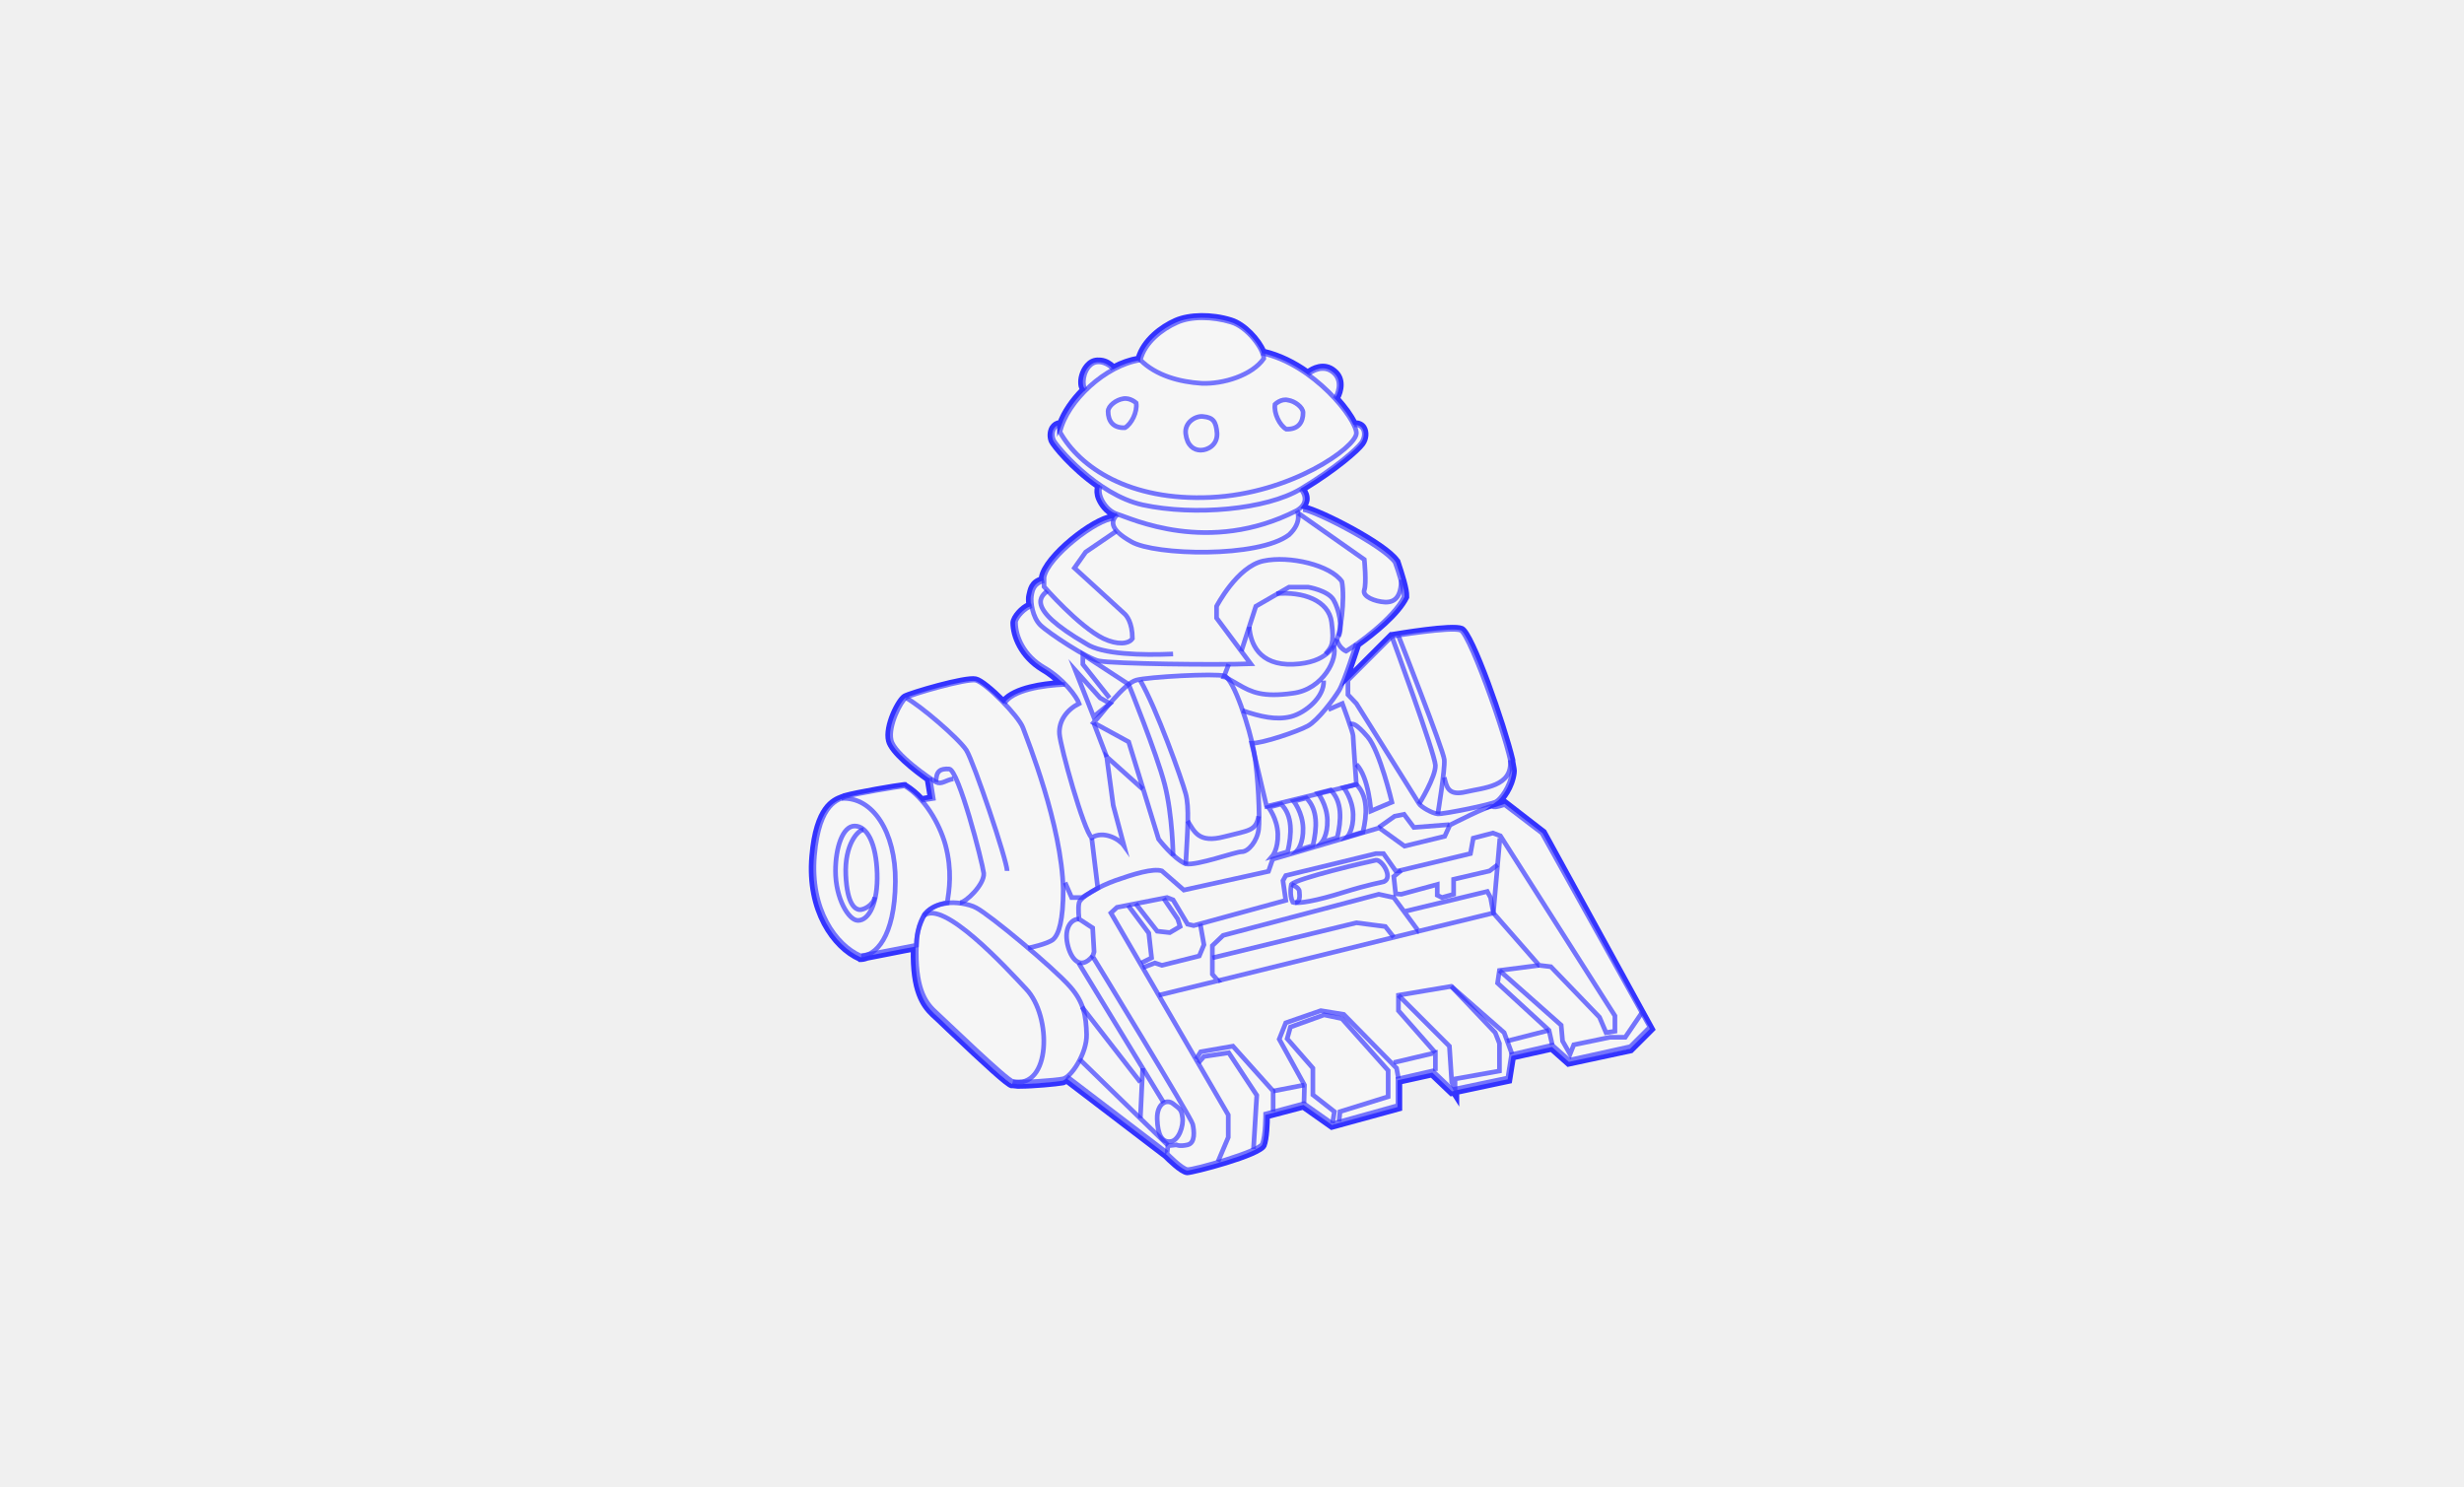
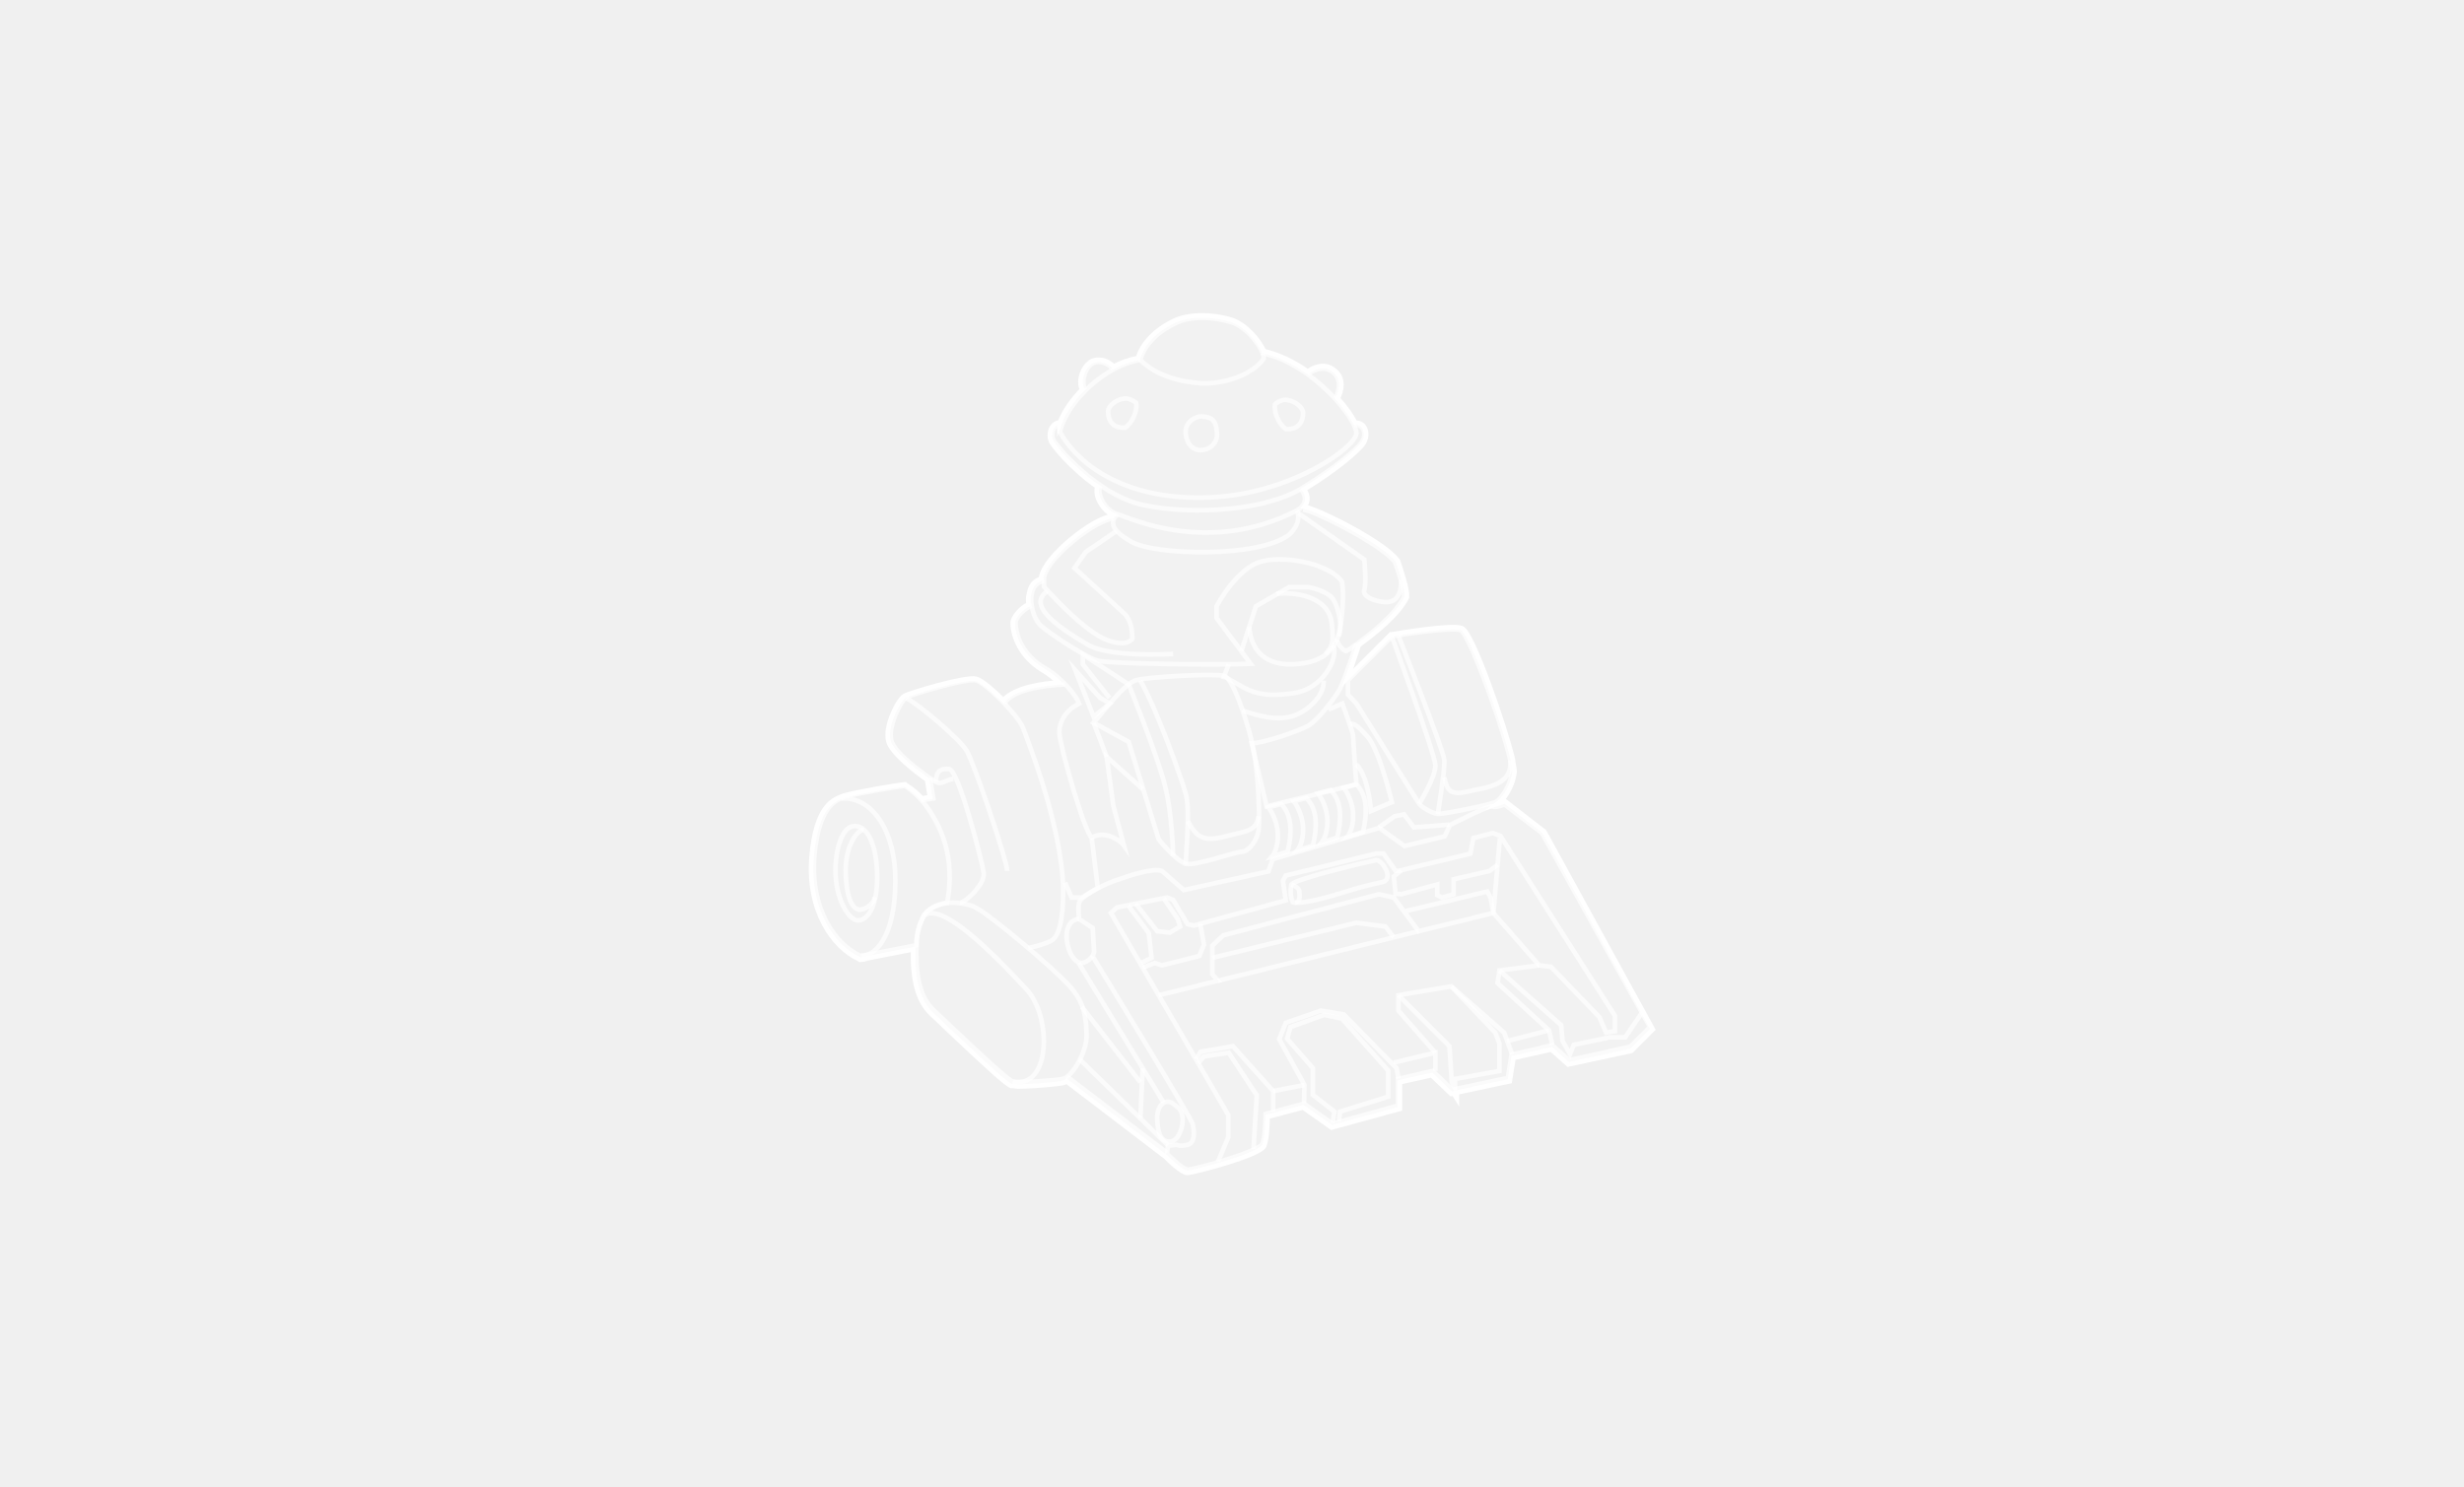
<svg id="bp-139" viewBox="0 0 527 318">
  <style type="text/css">
- 	.st0{fill:#fff6;stroke:#33f;stroke-miterlimit:10;}
- 	.st1{fill:none;stroke:#33fa;stroke-miterlimit:10;}
+ 	.st0{fill:#fff2;stroke:#fff;stroke-miterlimit:10;}
+ 	.st1{fill:none;stroke:#fffa;stroke-miterlimit:10;}
</style>
  <g>
    <path class="st0" d="M330.3,177.9l-8.4-6.5l-0.3,0.1c-0.4,0.2-0.9,0.3-1.2,0.4c1.1-0.8,3.1-3.4,3.5-6.6c0.1-0.4-0.1-1.3-0.3-2.4   c0-0.1,0-0.2,0-0.3l0,0c-1.8-7.6-8.7-27.3-10.9-28.2c-2.1-0.9-13.7,1.1-15,1.3l-0.2,0l-9.3,9.3c1-2.7,2.1-6.1,2.4-7   c3.2-2.3,8.5-6.5,10.3-10.2l0-0.2c0.1-1.5-1-4.9-1.9-7.6l-0.1-0.1c-2.5-3.7-16.5-10.8-19.9-11.5c0.3-0.4,0.5-0.9,0.6-1.4   c0.1-1-0.3-1.8-0.7-2.3c6.9-4.2,11.6-8.3,12.6-9.7c0.8-1.1,0.9-2.6,0.3-3.6c-0.4-0.7-1.2-1-2-1c-0.7-1.5-2-3.3-3.7-5.2   c0.8-1.4,1.5-4.2-0.6-5.9c-2.3-2-4.9-0.5-5.8,0.2c-2.8-2-6-3.6-9.4-4.4c-1-2.4-4-5.8-7-6.7c-4.2-1.3-8.9-1.2-11.9,0.1   c-3,1.3-6.9,4.2-8,8.1c-1.7,0.3-3.5,0.9-5.2,1.8c-0.6-0.6-1.6-1.3-2.8-1.4c-1-0.1-1.8,0.1-2.5,0.7c-1.3,1.1-1.8,2.9-1.8,4   c0,0.7,0.1,1.2,0.4,1.6c-2.2,2.2-4,4.8-4.9,7.3l0-0.2c-0.6,0-1.2,0.4-1.6,1c-0.5,0.8-0.6,2-0.2,3c0.4,0.9,4.3,5.8,9.9,9.7   c-0.2,0.7-0.2,1.6,0.2,2.6c0.5,1.2,1.6,2.8,3.2,3.5c-0.1,0.1-0.1,0.1-0.2,0.2c-4.1,0.4-14.5,8.6-15.2,13.1v0.3   c-2.2,0.7-2.4,2.3-2.7,3.6c-0.1,0.4-0.1,1.1,0,1.9c-1.5,0.6-3.3,2.6-3.4,3.9c0,2.9,1.7,7.3,6.3,10.1c1.4,0.8,2.6,1.8,3.6,2.7   c-3.2,0.2-9.5,1-11.9,3.8c-2.3-2.3-4.8-4.4-5.9-4.6c-2.3-0.5-14.1,3-15.3,3.7c-1.3,0.8-4.2,6.4-3.4,9.6c0.6,2.5,5.6,6.4,8.3,8.3   l0.6,3.7l-1.7,0.3c-1-1.1-2.2-2.1-3.5-2.9l-0.1-0.1l-0.2,0c-1.8,0.2-10.1,1.6-12.9,2.4c-0.1,0.1-0.3,0.1-0.5,0.2   c-1.8,0.7-5.5,2.1-6.4,12.8c-1,11.6,4.6,19.5,10.2,22l0.1,0.1l0.1,0c0,0,0,0,0,0c0.5,0,1-0.1,1.5-0.3c2.7-0.5,8-1.6,9.8-1.9   c-0.2,8.8,2,12,4.1,14c0.6,0.5,1.9,1.8,3.6,3.4c7.9,7.5,12.3,11.5,13.3,11.8c0,0,0,0,0,0l0,0c0,0,0,0,0.1,0c0.1,0,0.2,0,0.3,0   c0.3,0,0.6,0.1,0.9,0.1c0.2,0,0.3,0,0.5,0c2.9,0,8.1-0.5,9.1-0.7c0.3,0,0.6-0.2,0.9-0.4l21.1,16.1c0.6,0.6,3.4,3.4,4.7,3.5   c0,0,0,0,0,0c1.2,0,15.6-3.7,16.5-5.8c0.6-1.5,0.7-5,0.7-6.2l7.6-2l6.1,4.3l14.6-4v-5.7l6.8-1.5l4.2,4l0.5-0.1l0.7,1.1v-1.3   l11.3-2.4l0.8-5l8.1-1.8l3.6,3.2l13.5-2.9l4.6-4.6L330.3,177.9z" />
  </g>
  <g>
    <path class="st1" d="M196,202.2c0,0-10.2,2-11.9,2.3c-5.3-2.3-10.9-9.9-9.9-21.5c1-11.6,5.3-11.9,6.6-12.6   c2.6-0.7,10.9-2.1,12.7-2.3c4.2,2.5,7.4,8,8.7,12.6c1.5,5.6,0.8,9.8,0.4,12.4c-1.8,0.2-4.5,1.6-5,2.7   C197.1,197.1,196,199,196,202.2z" />
    <path class="st1" d="M182.8,176.7c-2.6,0-4.1,4.7-4.1,9.6c0,5.9,2.8,10.6,4.8,10.6c2.4,0,4.3-3.8,4.1-10.1   C187.4,180.5,185.5,176.7,182.8,176.7z" />
    <path class="st1" d="M184.7,177.5c-1.2,0-4.1,3.2-3.8,9.7s2.1,7.3,2.9,7.4c0.8,0.1,3-0.9,3.3-2.7" />
    <path class="st1" d="M180,170.8c6.6-0.4,11.6,7.1,11.5,17.8c-0.1,12.1-4.4,15.9-7.3,15.9" />
    <path class="st1" d="M197.6,195.9c4.1-3.6,17.6,11.1,21.9,15.7c5.5,5.8,5.3,21.4-2.9,19.8" />
    <path class="st1" d="M208.8,194.2c-1.6-0.9-4.8-1.3-6.2-1c-1.4,0.3-6.3,0.2-6.6,9c-0.3,8.8,1.7,12.1,4,14.2s15.3,14.7,16.7,15   s9.3-0.3,10.6-0.6c1.8-0.3,5.2-5.5,5.1-9.5c-0.1-4-0.6-6.9-3.5-10.2C225.3,207,211.7,195.7,208.8,194.2z" />
    <path class="st1" d="M203.9,166.6c-1.7,0.3-2.5,1.3-3.7,0.7c-1.1-0.6-9-6-9.6-9c-0.7-3,2.1-8.4,3.2-9.1c1.1-0.7,12.9-4.1,14.9-3.7   c2.1,0.5,9.2,7.7,10.1,10.2c0.9,2.5,8.3,20.8,8.6,34.6c0,6.5-0.9,9.6-2.2,10.7c-1.3,1-5.3,1.8-5.3,1.8" />
    <path class="st1" d="M200.2,167.3c0-2.4,0.9-2.9,2.8-2.8c2,0.1,7.1,19.9,7.4,22.3c0.2,2.4-3.9,6.3-5.1,6.3" />
    <path class="st1" d="M193.8,149.3c3,1.6,11.2,8.6,12.9,11.2c1.6,2.6,8.7,23.6,8.7,25.8" />
    <polyline class="st1" points="198.9,166.4 199.6,170.8 197,171.2  " />
    <path class="st1" d="M243.9,77c-7.4,1.1-15.7,8.8-17.2,15.4c4.2,7.6,14.9,14.8,32.2,14s31.1-10.7,31.2-13.7   c0.1-3-9.2-14.9-20.3-17.2" />
    <path class="st1" d="M243.9,77c0.9-3.7,4.6-6.6,7.8-8c3-1.4,7.7-1.3,11.6-0.1c3.5,1,7,5.8,7,7.8c-2.5,3.6-8.7,5.5-13.3,5.3   C252.2,81.7,247.2,80.3,243.9,77z" />
    <path class="st1" d="M238.1,79c-0.7-1-3.1-2.4-4.8-1s-2,4.5-1.1,5.4" />
    <path class="st1" d="M279.7,80.1c0.7-0.6,3.3-2.3,5.5-0.4c2.2,1.9,0.8,4.9,0.3,5.6" />
    <path class="st1" d="M257.3,89.1c-1.5-0.2-4,1.2-3.7,3.7c0.3,2.5,1.7,3.5,3.2,3.5c1.5,0,3.6-1.1,3.5-3.6   C260.1,90.2,259.5,89.3,257.3,89.1z" />
    <path class="st1" d="M272.7,86.5c-0.3,1.9,1,4.5,2.4,5.3c2.7,0.1,3.6-1.6,3.6-3.5c0-1.2-1.8-2.5-3.2-2.7   C274,85.2,272.7,86.5,272.7,86.5z" />
    <path class="st1" d="M243,86.2c0.3,1.9-1,4.5-2.4,5.3c-2.7,0.1-3.6-1.6-3.6-3.5c0-1.2,1.8-2.5,3.2-2.7C241.7,85,243,86.2,243,86.2z   " />
    <path class="st1" d="M226.6,90.9c-1.2,0-1.9,1.7-1.3,3.2c0.6,1.3,9.2,11.7,19.1,13.9c11.1,2.4,26.5,1,33.8-3.4   c7.3-4.4,12-8.5,13-9.9c1.2-1.7,0.6-4.1-1.6-3.8" />
    <path class="st1" d="M235.4,103.9c-1,1.6,0.9,5.3,3.6,6.1c2.8,0.8,19.4,8.9,38.4-0.8c3.3-2,0.8-4.6,0.8-4.6" />
    <path class="st1" d="M239,110c-1.3,1.3-2,3.1,3,5.9c5,2.9,27.1,3.5,33.7-1.5c3-2.8,1.7-5.2,1.7-5.2" />
    <path class="st1" d="M238.3,110.9c-3.6,0-14.3,8.3-15,12.6v2c0,0,7.4,8.5,12.7,11.1c3,1.4,5.4,1.2,6.2,0c0-3.5-1.3-5-1.8-5.4   c-0.4-0.4-10.6-9.7-10.6-9.7l2.4-3.4l6.6-4.5" />
    <path class="st1" d="M223.3,124.2c-2.2,0.6-2.5,2-2.7,3.3c-0.2,1.3,0.2,4.5,1.9,6.2c1.7,1.7,10.4,7.4,12.6,7.7   c3.2,0.6,24.8,0.9,32.4,0.6l-7.3-9.8v-2.5c0,0,4.4-8.5,10-9.7c5.6-1.2,14.4,0.9,16.8,4.4c0.7,3.7-0.3,11.2-1.1,12.4   c0.5,1.9,2,2.5,2,2.5c2.2-1.3,10.2-7,12.4-11.6c0.1-1.4-1.1-5.2-1.9-7.4c-2.4-3.5-17-11-19.7-11.3" />
    <path class="st1" d="M214.8,150.5c1.7-2.9,8.2-3.9,13-4.1" />
    <path class="st1" d="M277.7,109.8l14.1,9.9c0,0,0.5,5.1,0,6.5s2.3,2.5,4.4,2.6s3.5-1.1,3.5-4.8" />
    <path class="st1" d="M224,126.4c-1,1-5.3,3.4,8.3,11.3c3.4,2.3,12,2.5,18.6,2.2" />
    <path class="st1" d="M265.5,139.3l3.1-9.6l7.1-4.1h4.1c0,0,4.2,0.7,5.4,2.7c1.2,2,2,6,1.1,7.8" />
    <path class="st1" d="M267.2,134.1c0.2,3.4,2,8.3,9.4,8s8.8-4.1,9.4-5.4" />
    <path class="st1" d="M273,127c5.6-0.5,11.2,1.4,11.8,6.1c0.6,4.7,0,5.3-1.3,6.8" />
    <path class="st1" d="M233.9,154.6c1.7-1.8,6.5-8.4,9.1-9.1c2.5-0.7,16.9-1.5,18.9-0.9c2,0.7,5.4,11.2,6.3,16.2s1.3,14.1,1,16.6   s-2.2,4.8-3.6,4.8c-1.4,0-9.5,3-12,2.6c-2.7-1.2-5.8-5.3-5.8-5.3l-6.4-20.8L233.9,154.6z" />
    <path class="st1" d="M250.9,183.1c0,0-0.1-8.7-1.8-15.3c-1.7-6.6-7.7-21.4-7.7-21.4l-9.8-6.4v2.1l5.7,7.2" />
    <path class="st1" d="M253.6,185c0.4-7.6,0.8-12.2,0-15.2c-0.8-3-6.3-18.4-9.7-24.2" />
    <path class="st1" d="M244.4,168.8l-7.7-6.9l1.4,10.4l2.3,8.6c-1-1.4-4.4-3.3-6.9-1.7c-1.7-1.5-6.7-19.4-6.9-22.2s1.6-5.2,4.2-6.5   c-0.5-1.4-3.2-5.2-7.5-7.7s-6.1-6.6-6.1-9.7c0.1-1.1,2.1-3.2,3.5-3.5" />
    <line class="st1" x1="233.9" y1="154.6" x2="236.7" y2="161.9" />
    <polygon class="st1" points="230,143.4 235.3,149.3 237.4,150.5 233.9,153.3  " />
    <path class="st1" d="M290.1,137.7c0,0-2.6,8.2-3.7,10c-1.1,1.8-4.5,6.4-6.7,7.6c-2.2,1.2-9.6,3.7-12,3.7l3.2,13.5l19.2-4.7   c0,0-0.7-9.7-0.7-10.4s-2.3-6.9-2.3-6.9l-3,1.3" />
    <path class="st1" d="M285.2,138.1c1.1,2.6-2.2,9.4-8.7,10.2c-6.4,0.9-8.8-0.2-11.7-1.9s-3-1.7-3-1.7l1-2.6" />
    <path class="st1" d="M265.7,152c3.9,1.3,7.2,2.1,10.4,1.3c3.1-0.8,7.2-4.2,7-7.7" />
    <path class="st1" d="M290.1,150.5l-1.8-1.9v-3.1l9.4-9.4c0,0,12.6-2.1,14.7-1.3c2.1,0.8,11.4,27.2,11,30.4s-2.5,5.8-3.4,6.3   c-0.9,0.6-11.3,2.7-12.5,2.6c-1.2-0.1-3.6-1.5-4-2.2C303.2,171.4,290.1,150.5,290.1,150.5z" />
    <path class="st1" d="M299.1,136c0,0,9.6,24.4,9.8,26.5c0.2,2.1-1.4,11.7-1.4,11.7" />
    <path class="st1" d="M254,175.6c1.5,2.4,2.4,4.8,7.8,3.4c5.4-1.4,6.8-1.2,7.4-4.4" />
    <path class="st1" d="M308.9,166.3c0.5,2,0.8,4,4.6,3.1c3.8-0.9,10.1-1.1,9.5-6.8" />
    <path class="st1" d="M297.7,136.2c0,0,9.2,25,9.3,27.5c0.1,2.5-3.5,8.3-3.5,8.3" />
    <path class="st1" d="M288.7,154.9c0.6-0.1,1.2-0.3,3.8,2.7c2.6,3,5.2,14,5.2,14l-4.5,1.9c0,0-0.4-7.2-3.1-10" />
    <path class="st1" d="M248.5,186.3c-1.9-0.6-6.1,0.7-9.8,2c-3.7,1.3-7.6,3.6-7.9,4.8c-0.3,1.2,0,3.5,0,3.5l2.9,1.9l0.3,5.1l-0.3,1   c0,0,21.1,34.5,21.4,35.9c0.3,1.4,0.6,4-1.1,4.4c-1.7,0.4-2.4,0-2.4,0l-1.8,0.2l-0.2,1.7c0,0,3.2,3.3,4.4,3.4   c1.3,0.1,15.4-3.9,16-5.5c0.7-1.7,0.7-6.4,0.7-6.4l8.2-2.2l6.1,4.3l14-3.9v-5.7l7.4-1.7l4.2,4l11.9-2.5l0.8-5l8.7-2l3.6,3.2   l13.1-2.9l4.2-4.2l-23.1-41.5l-8-6.1c0,0-2.1,0.8-2.6,0.4c-0.5-0.4-9.1,4-9.1,4l-1.1,2.4l-8.6,2.1l-5.4-3.9l-22.8,6.7l-0.9,2.6   l-18.1,4L248.5,186.3z" />
    <path class="st1" d="M230.8,196.6c-1.8,0-3.2,2-2.5,5.3c0.7,3.3,2.8,5.8,5.4,2.6" />
    <path class="st1" d="M250.9,236.1c-1.4-1.1-3.5,0-3.4,3.3s1,5,2.8,4.8c1.8-0.1,2.9-3.4,2.6-5.2   C252.7,237.3,252.3,237.2,250.9,236.1z" />
    <line class="st1" x1="228.2" y1="230.3" x2="249.6" y2="246.6" />
    <line class="st1" x1="230.9" y1="226.6" x2="249.8" y2="245" />
    <line class="st1" x1="230.7" y1="206" x2="248.9" y2="235.9" />
    <line class="st1" x1="231.4" y1="215.4" x2="243.9" y2="231.5" />
    <line class="st1" x1="244.4" y1="228.5" x2="243.9" y2="239.2" />
    <path class="st1" d="M291.5,178c0.9-3.8,1.1-7.7-1.4-10.2l-2.7,0.7c0,0,1.9,2.4,2,5.7c0.1,3.3-1.2,4.8-1.2,4.8L291.5,178z" />
    <path class="st1" d="M286,179.2c0.9-3.8,1.1-7.7-1.4-10.2l-2.7,0.7c0,0,1.9,2.4,2,5.7c0.1,3.3-1.2,4.8-1.2,4.8L286,179.2z" />
    <path class="st1" d="M280.8,180.9c0.9-3.8,1.1-7.7-1.4-10.2l-2.7,0.7c0,0,1.9,2.4,2,5.7c0.1,3.3-1.2,4.8-1.2,4.8L280.8,180.9z" />
    <path class="st1" d="M275.4,182.2c0.9-3.8,1.1-7.7-1.4-10.2l-2.7,0.7c0,0,1.9,2.4,2,5.7c0.1,3.3-1.2,4.8-1.2,4.8L275.4,182.2z" />
    <polyline class="st1" points="294.9,177 298.3,174.6 300.3,174.2 302.4,177 310,176.4  " />
    <polyline class="st1" points="227.8,188.8 229.2,192 231.4,192 234.8,190 233.5,179.3  " />
    <polyline class="st1" points="260.5,248.5 262.7,243.3 262.7,238.5 237.6,195.3 238.9,194.1 249.6,192 250.9,192.5 254,197.7    255.3,198 275,192.6 274.4,188.4 275,187.3 294.3,182.6 295.9,182.6 298.5,186.3 299.1,186.3 314.5,182.6 315.1,179.3 319.3,178.2    320.9,178.8 345.4,217.3 345.4,220.6 343.5,220.9 342.1,217.6 331.7,206.8 329.2,206.5 319.4,195.3 320.8,179.3  " />
    <line class="st1" x1="260.5" y1="209.8" x2="303.4" y2="199.2" />
    <polyline class="st1" points="259.3,204.9 290.1,197.4 296.3,198.2 298.1,200.5  " />
    <path class="st1" d="M276.2,189.2c0,0-0.5,2.2,0.3,3.8c1.1,0.4,5.1-0.3,10.8-2.1c5.8-1.8,8.1-2.1,8.7-2.3c2-0.9-0.4-4.7-1.7-4.6   C292.7,184.3,277.3,187.9,276.2,189.2z" />
    <path class="st1" d="M276.2,189.2c0,0,1.7,0.6,1.7,1.5c0.1,1,0.2,2.3-0.9,2.4" />
    <polyline class="st1" points="241.3,193.7 245.7,199.6 246.3,204.9 244.1,206  " />
    <polyline class="st1" points="242.9,193.3 247.5,199.2 250.2,199.5 252.4,198.2 251.9,196.6 248.9,192.2  " />
    <polyline class="st1" points="244.4,207 247,206 248.5,206.5 256.5,204.5 257.5,202.1 256.7,197.6  " />
    <polyline class="st1" points="299.7,186.2 298.1,187.5 298.5,191.2 299.7,191.3 307.4,189.2 307.4,191.5 308.4,192 310.9,191.3    310.9,188.1 318.6,186.3 320.3,185  " />
    <polyline class="st1" points="300.3,195 318.1,190.7 318.8,192 319.4,195.3 303.4,199.2 298.1,192 294.9,191.3 261.6,200.1    259.3,202.3 259.3,208.4 260.5,209.8 247.8,212.9  " />
    <polyline class="st1" points="255.8,226.6 256.8,225 263.7,223.8 272.3,233.4 272.3,237.8  " />
    <polyline class="st1" points="256.3,227.4 257.5,226 262.8,225.2 268.8,234.3 268.1,245.8  " />
    <polyline class="st1" points="278.9,236 279,232.1 273.6,222.3 275,218.8 282.5,216.2 287.4,217 298.7,228.5 299.1,230.7  " />
    <polyline class="st1" points="285,240.3 285.4,237.8 280.8,234.2 280.8,228.5 275.3,222.2 276,219.7 283.2,217.1 287,217.9    296.9,229 296.9,234.6 286.6,237.8 286.4,239.9  " />
    <polyline class="st1" points="307,229.1 307,225.2 298.1,227.3  " />
    <line class="st1" x1="272.3" y1="233.4" x2="279" y2="232.1" />
    <polyline class="st1" points="307,225.2 299.1,216.2 299.1,212.9 310.4,211 321.7,220.9 323.4,225.5  " />
    <polyline class="st1" points="299.1,212.9 310,223.8 310.5,231.5 311.2,232.8 311.2,230.8 320.7,229.1 320.7,223.2 319.8,220.9    310.4,211  " />
    <line class="st1" x1="322.3" y1="222.7" x2="331.3" y2="220.4" />
    <polyline class="st1" points="332,223.5 331.3,220.4 320.3,210.3 320.7,207.6 329.2,206.5  " />
    <polyline class="st1" points="320.7,207.6 333.9,219.3 334.2,222.7 335.8,225.5 336.6,223.5 344.3,221.9 347.6,221.9 351.2,216.6     " />
  </g>
</svg>
